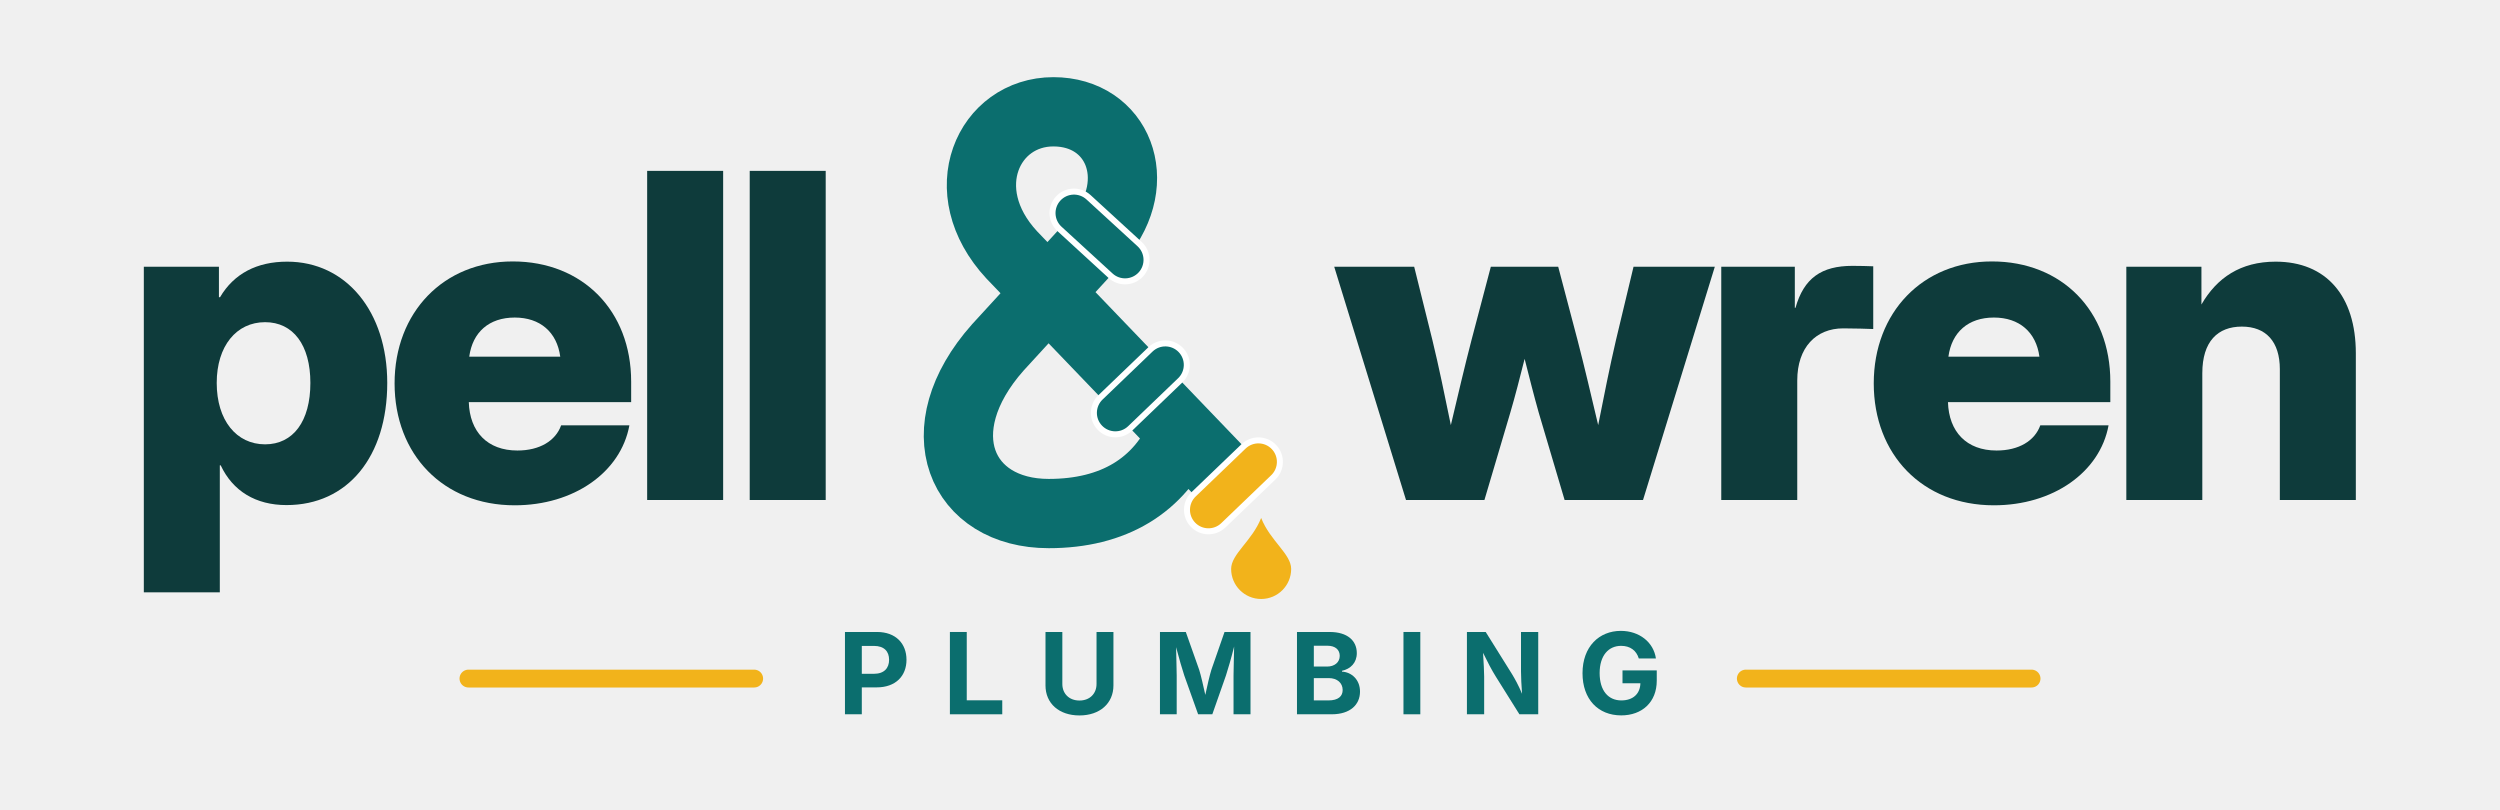
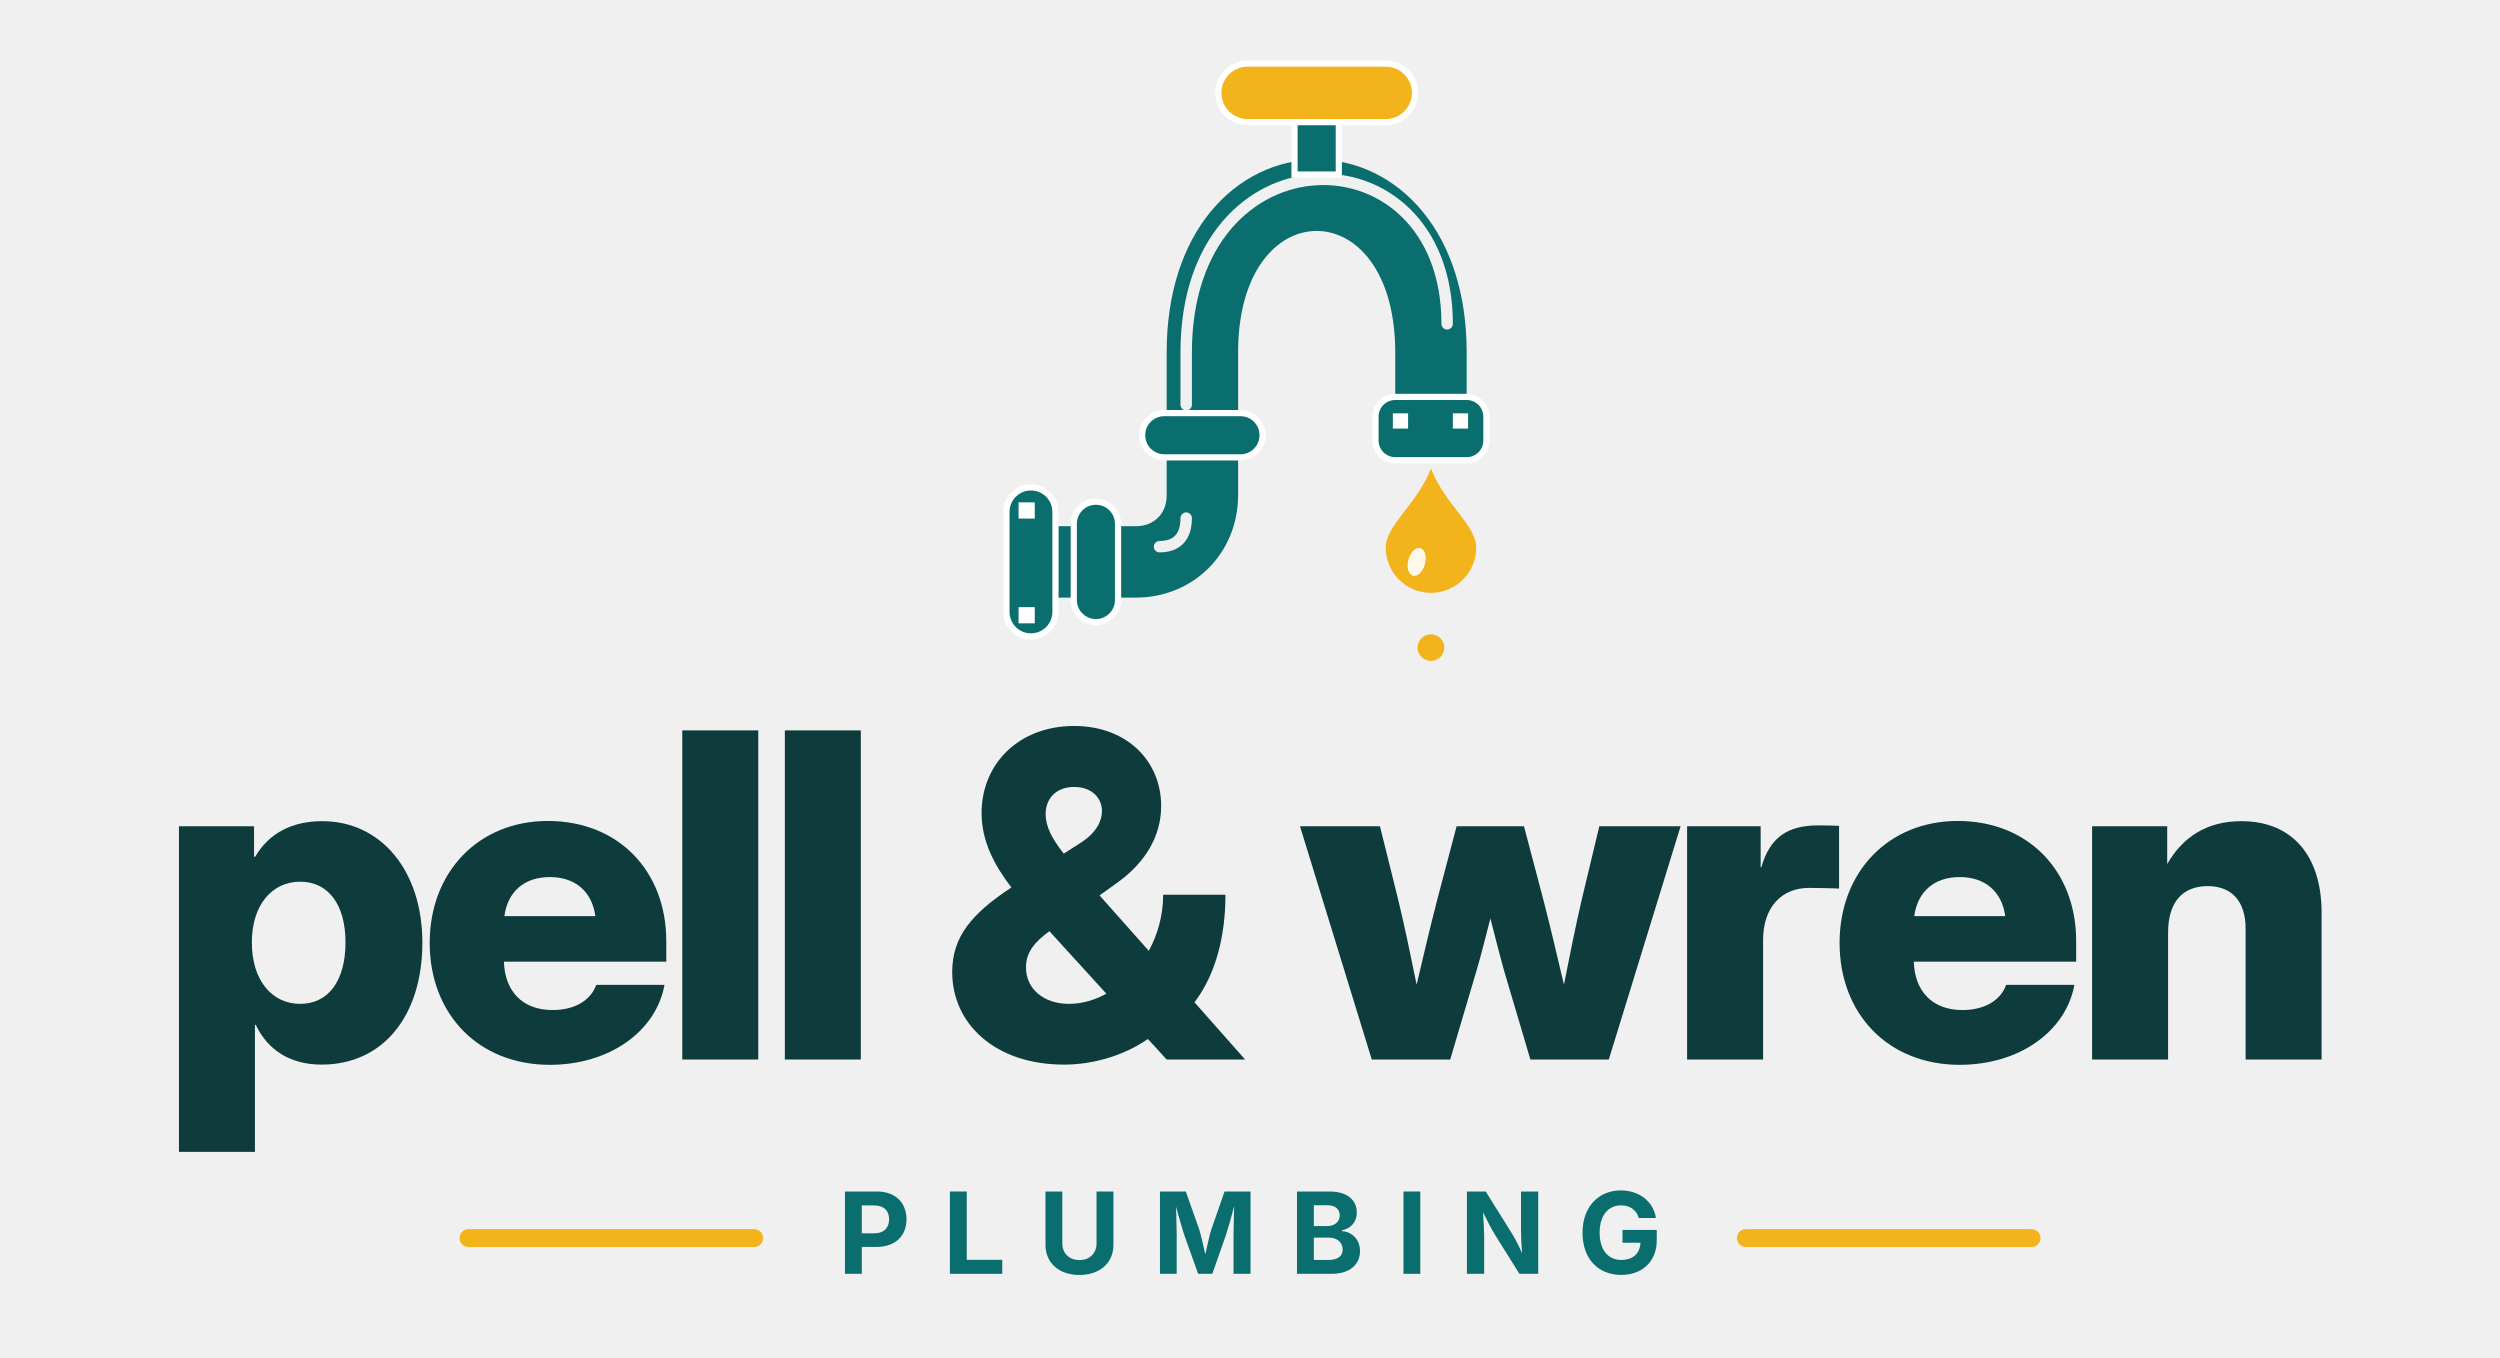
- <svg xmlns="http://www.w3.org/2000/svg" viewBox="0 0 420 136" role="img" aria-label="Pell &amp; Wren Plumbing" width="420">
-   <g transform="translate(20.6 84) scale(1)">
-     <g>
-       <g fill="#0E3B3B">
-         <path transform="translate(0.00 0) scale(0.03711 -0.03711)" d="M96 -418H440V157H444C499 40 603 -23 742 -23C1019 -23 1198 196 1198 530C1198 853 1012 1079 745 1079C608 1079 504 1025 441 918H436V1056H96ZM645 252C515 252 426 361 426 530C426 697 515 805 645 805C772 805 850 702 850 530C850 356 772 252 645 252Z" />
-         <path transform="translate(43.76 0) scale(0.03711 -0.03711)" d="M596 -24C863 -24 1076 125 1115 338H806C781 268 709 224 608 224C472 224 392 309 388 443H1123V536C1123 856 904 1080 587 1080C274 1080 52 850 52 528C52 206 272 -24 596 -24ZM390 649C405 760 480 826 596 826C711 826 787 760 802 649Z" />
-         <path transform="translate(84.56 0) scale(0.03711 -0.03711)" d="M440 1490H96V0H440Z" />
-         <path transform="translate(101.79 0) scale(0.03711 -0.03711)" d="M440 1490H96V0H440Z" />
-       </g>
+ <svg xmlns="http://www.w3.org/2000/svg" viewBox="0 0 420 228" role="img" aria-label="Pell &amp; Wren Plumbing" width="420">
+   <g transform="translate(170.0 17.6) scale(0.8)">
+     <mask id="mls" maskUnits="userSpaceOnUse" x="-20" y="-30" width="160" height="170">
+       <rect x="-20" y="-30" width="160" height="170" fill="#fff" />
+       <path d="M36.6 63V52C36.6 4.6 91.4 4.6 91.4 46" fill="none" stroke="#000" stroke-width="2.4" stroke-linecap="round" />
+       <path d="M31 92.8c3.6 0 5.6-2 5.6-6" fill="none" stroke="#000" stroke-width="2.4" stroke-linecap="round" />
+     </mask>
+     <g mask="url(#mls)">
+       <path d="M4 96L26 96C34 96 40 90 40 82L40 52C40 8 88 8 88 52L88 66" fill="none" stroke="#0B6E6E" stroke-width="15" stroke-linejoin="round" />
    </g>
-     <g transform="translate(119.9 -72.2) scale(0.7758)">
-       <path d="M86 90L38 40C25 26 33 9 47 9C61 9 67 24 57 36L35 60C19 78 27 96 46 96C60 96 70 90 75 78.5" fill="none" stroke="#0B6E6E" stroke-width="15" stroke-linejoin="round" />
-       <rect x="-4.0" y="-11.5" width="8" height="23" rx="4.0" fill="#0B6E6E" stroke="#fff" stroke-width="2.6" paint-order="stroke" transform="translate(65.84 69.00) rotate(-133.83)" />
-       <rect x="-4.0" y="-11.5" width="8" height="23" rx="4.0" fill="#0B6E6E" stroke="#fff" stroke-width="2.6" paint-order="stroke" transform="translate(57.00 36.00) rotate(132.51)" />
-       <rect x="-4.0" y="-11.5" width="8" height="23" rx="4.0" fill="#F2B31B" stroke="#fff" stroke-width="2.6" paint-order="stroke" transform="translate(86.00 90.00) rotate(-133.83)" />
-       <path transform="translate(92 108) rotate(0)" d="M0 -11.05C1.95 -6.08 6.50 -3.25 6.50 0a6.5 6.5 0 0 1 -13.0 0C-6.50 -3.25 -1.95 -6.08 0 -11.05Z" fill="#F2B31B" />
-     </g>
-     <g transform="translate(203.4 0)">
-       <g fill="#0E3B3B">
-         <path transform="translate(0.00 0) scale(0.03711 -0.03711)" d="M329 0H684L801 395C824 473 845 556 866 639C887 556 908 473 930 395L1047 0H1402L1727 1056H1359L1280 726C1251 602 1225 470 1199 339C1168 470 1137 603 1105 726L1018 1056H713L626 726C594 603 563 470 532 339C505 470 478 603 448 726L366 1056H4Z" />
-         <path transform="translate(61.61 0) scale(0.03711 -0.03711)" d="M96 0H440V541C440 691 525 777 648 777C698 777 759 775 784 774V1058C756 1059 727 1060 690 1060C549 1060 470 1004 432 870H429V1056H96Z" />
-         <path transform="translate(88.86 0) scale(0.03711 -0.03711)" d="M596 -24C863 -24 1076 125 1115 338H806C781 268 709 224 608 224C472 224 392 309 388 443H1123V536C1123 856 904 1080 587 1080C274 1080 52 850 52 528C52 206 272 -24 596 -24ZM390 649C405 760 480 826 596 826C711 826 787 760 802 649Z" />
-         <path transform="translate(129.66 0) scale(0.03711 -0.03711)" d="M440 574C440 718 510 785 619 785C728 785 791 717 791 592V0H1135V664C1135 924 1001 1079 772 1079C613 1079 506 1006 436 885V1056H96V0H440Z" />
-       </g>
+     <rect x="-4.5" y="-15.0" width="9" height="30" rx="4.5" fill="#0B6E6E" stroke="#fff" stroke-width="2.6" paint-order="stroke" transform="translate(4.00 96.00) rotate(0.00)" />
+     <rect x="-4.0" y="-12.0" width="8" height="24" rx="4.0" fill="#0B6E6E" stroke="#fff" stroke-width="2.6" paint-order="stroke" transform="translate(17.64 96.00) rotate(0.00)" />
+     <rect x="-4.0" y="-12.0" width="8" height="24" rx="4.0" fill="#0B6E6E" stroke="#fff" stroke-width="2.6" paint-order="stroke" transform="translate(40.00 69.40) rotate(-90.00)" />
+     <rect x="60" y="0" width="8" height="14" fill="#0B6E6E" stroke="#fff" stroke-width="2.6" paint-order="stroke" />
+     <rect x="44" y="-8" width="40" height="11" rx="5.5" fill="#F2B31B" stroke="#fff" stroke-width="2.6" paint-order="stroke" />
+     <rect x="77" y="62" width="22" height="12" rx="3.5" fill="#0B6E6E" stroke="#fff" stroke-width="2.6" paint-order="stroke" />
+     <rect x="1.4" y="83.5" width="3.4" height="3.4" fill="#fff" />
+     <rect x="1.4" y="105.5" width="3.4" height="3.4" fill="#fff" />
+     <rect x="80" y="64.8" width="3.2" height="3.2" fill="#fff" />
+     <rect x="92.6" y="64.8" width="3.2" height="3.2" fill="#fff" />
+     <path transform="translate(88 93) rotate(0)" d="M0 -16.62C2.85 -9.14 9.50 -4.75 9.50 0a9.5 9.5 0 0 1 -19.0 0C-9.50 -4.75 -2.85 -9.14 0 -16.62Z" fill="#F2B31B" />
+     <ellipse cx="85" cy="96" rx="1.8" ry="3" fill="#fff" opacity=".9" transform="rotate(15 85 96)" />
+     <circle cx="88" cy="114" r="2.8" fill="#F2B31B" />
+   </g>
+   <g transform="translate(26.5 178.0)">
+     <g fill="#0E3B3B">
+       <path transform="translate(0.00 0) scale(0.03711 -0.03711)" d="M96 -418H440V157H444C499 40 603 -23 742 -23C1019 -23 1198 196 1198 530C1198 853 1012 1079 745 1079C608 1079 504 1025 441 918H436V1056H96ZM645 252C515 252 426 361 426 530C426 697 515 805 645 805C772 805 850 702 850 530C850 356 772 252 645 252Z" />
+       <path transform="translate(43.76 0) scale(0.03711 -0.03711)" d="M596 -24C863 -24 1076 125 1115 338H806C781 268 709 224 608 224C472 224 392 309 388 443H1123V536C1123 856 904 1080 587 1080C274 1080 52 850 52 528C52 206 272 -24 596 -24ZM390 649C405 760 480 826 596 826C711 826 787 760 802 649Z" />
+       <path transform="translate(84.56 0) scale(0.03711 -0.03711)" d="M440 1490H96V0H440Z" />
+       <path transform="translate(101.79 0) scale(0.03711 -0.03711)" d="M440 1490H96V0H440Z" />
+       <path transform="translate(131.54 0) scale(0.03711 -0.03711)" d="M558 -23C687 -23 827 16 938 93L1023 0H1378L1149 259C1247 389 1289 562 1289 746H1007C1007 652 982 566 942 492L719 743L800 801C929 894 998 1014 998 1148C998 1349 845 1510 604 1510C353 1510 185 1338 185 1116C185 988 243 879 320 779C143 662 52 558 52 396C52 161 247 -23 558 -23ZM750 298C696 268 637 252 580 252C467 252 386 319 386 417C386 488 428 534 492 581ZM557 932C503 1001 475 1055 475 1111C475 1186 527 1234 604 1234C685 1234 730 1183 730 1125C730 1081 706 1028 635 982Z" />
+       <path transform="translate(191.75 0) scale(0.03711 -0.03711)" d="M329 0H684L801 395C824 473 845 556 866 639C887 556 908 473 930 395L1047 0H1402L1727 1056H1359L1280 726C1251 602 1225 470 1199 339C1168 470 1137 603 1105 726L1018 1056H713L626 726C594 603 563 470 532 339C505 470 478 603 448 726L366 1056H4Z" />
+       <path transform="translate(253.37 0) scale(0.03711 -0.03711)" d="M96 0H440V541C440 691 525 777 648 777C698 777 759 775 784 774V1058C756 1059 727 1060 690 1060C549 1060 470 1004 432 870H429V1056H96Z" />
+       <path transform="translate(280.62 0) scale(0.03711 -0.03711)" d="M596 -24C863 -24 1076 125 1115 338H806C781 268 709 224 608 224C472 224 392 309 388 443H1123V536C1123 856 904 1080 587 1080C274 1080 52 850 52 528C52 206 272 -24 596 -24ZM390 649C405 760 480 826 596 826C711 826 787 760 802 649Z" />
+       <path transform="translate(321.41 0) scale(0.03711 -0.03711)" d="M440 574C440 718 510 785 619 785C728 785 791 717 791 592V0H1135V664C1135 924 1001 1079 772 1079C613 1079 506 1006 436 885V1056H96V0H440Z" />
    </g>
  </g>
-   <g transform="translate(140.7 120) ">
+   <g transform="translate(140.7 214.0)">
    <g fill="#0B6E6E">
      <path transform="translate(0.00 0) scale(0.00928 -0.00928)" d="M135 0H440V487H709C1052 487 1249 692 1249 987C1249 1280 1055 1490 716 1490H135ZM440 733V1238H659C846 1238 934 1137 934 987C934 837 846 733 660 733Z" />
      <path transform="translate(17.63 0) scale(0.00928 -0.00928)" d="M135 0H1083V253H440V1490H135Z" />
      <path transform="translate(33.69 0) scale(0.00928 -0.00928)" d="M750 -21C1118 -21 1365 197 1365 523V1490H1059V548C1059 374 937 249 750 249C563 249 440 374 440 548V1490H135V523C135 197 379 -21 750 -21Z" />
      <path transform="translate(52.92 0) scale(0.00928 -0.00928)" d="M135 0H438V703C438 815 430 1034 427 1215C480 1015 540 806 575 703L826 0H1083L1330 703C1365 809 1428 1026 1478 1227C1475 1039 1467 815 1467 703V0H1774V1490H1304L1066 806C1036 711 990 512 956 351C921 513 875 712 845 806L603 1490H135Z" />
      <path transform="translate(75.94 0) scale(0.00928 -0.00928)" d="M135 0H764C1100 0 1276 175 1276 411C1276 632 1118 764 950 772V787C1103 821 1218 930 1218 1107C1218 1330 1053 1490 726 1490H135ZM440 251V655H712C865 655 962 565 962 440C962 327 883 251 704 251ZM440 864V1241H687C830 1241 909 1167 909 1058C909 938 812 864 681 864Z" />
      <path transform="translate(93.83 0) scale(0.00928 -0.00928)" d="M440 1490H135V0H440Z" />
      <path transform="translate(104.49 0) scale(0.00928 -0.00928)" d="M135 0H447V685C447 773 438 933 427 1113C519 927 574 818 657 684L1085 0H1426V1490H1114V775C1114 677 1122 517 1133 371C1068 526 1005 639 946 736L475 1490H135Z" />
      <path transform="translate(124.29 0) scale(0.00928 -0.00928)" d="M795 -20C1169 -20 1438 217 1438 608V794H818V562H1142C1137 371 1009 251 797 251C558 251 404 430 404 746C404 1062 563 1239 793 1239C959 1239 1071 1152 1113 1010H1423C1381 1304 1123 1510 788 1510C396 1510 94 1226 94 743C94 272 377 -20 795 -20Z" />
    </g>
  </g>
-   <path d="M78.7 114H126.7M293.3 114H341.3" stroke="#F2B31B" stroke-width="3" stroke-linecap="round" />
+   <path d="M78.7 208.0H126.7M293.3 208.0H341.3" stroke="#F2B31B" stroke-width="3" stroke-linecap="round" />
</svg>
